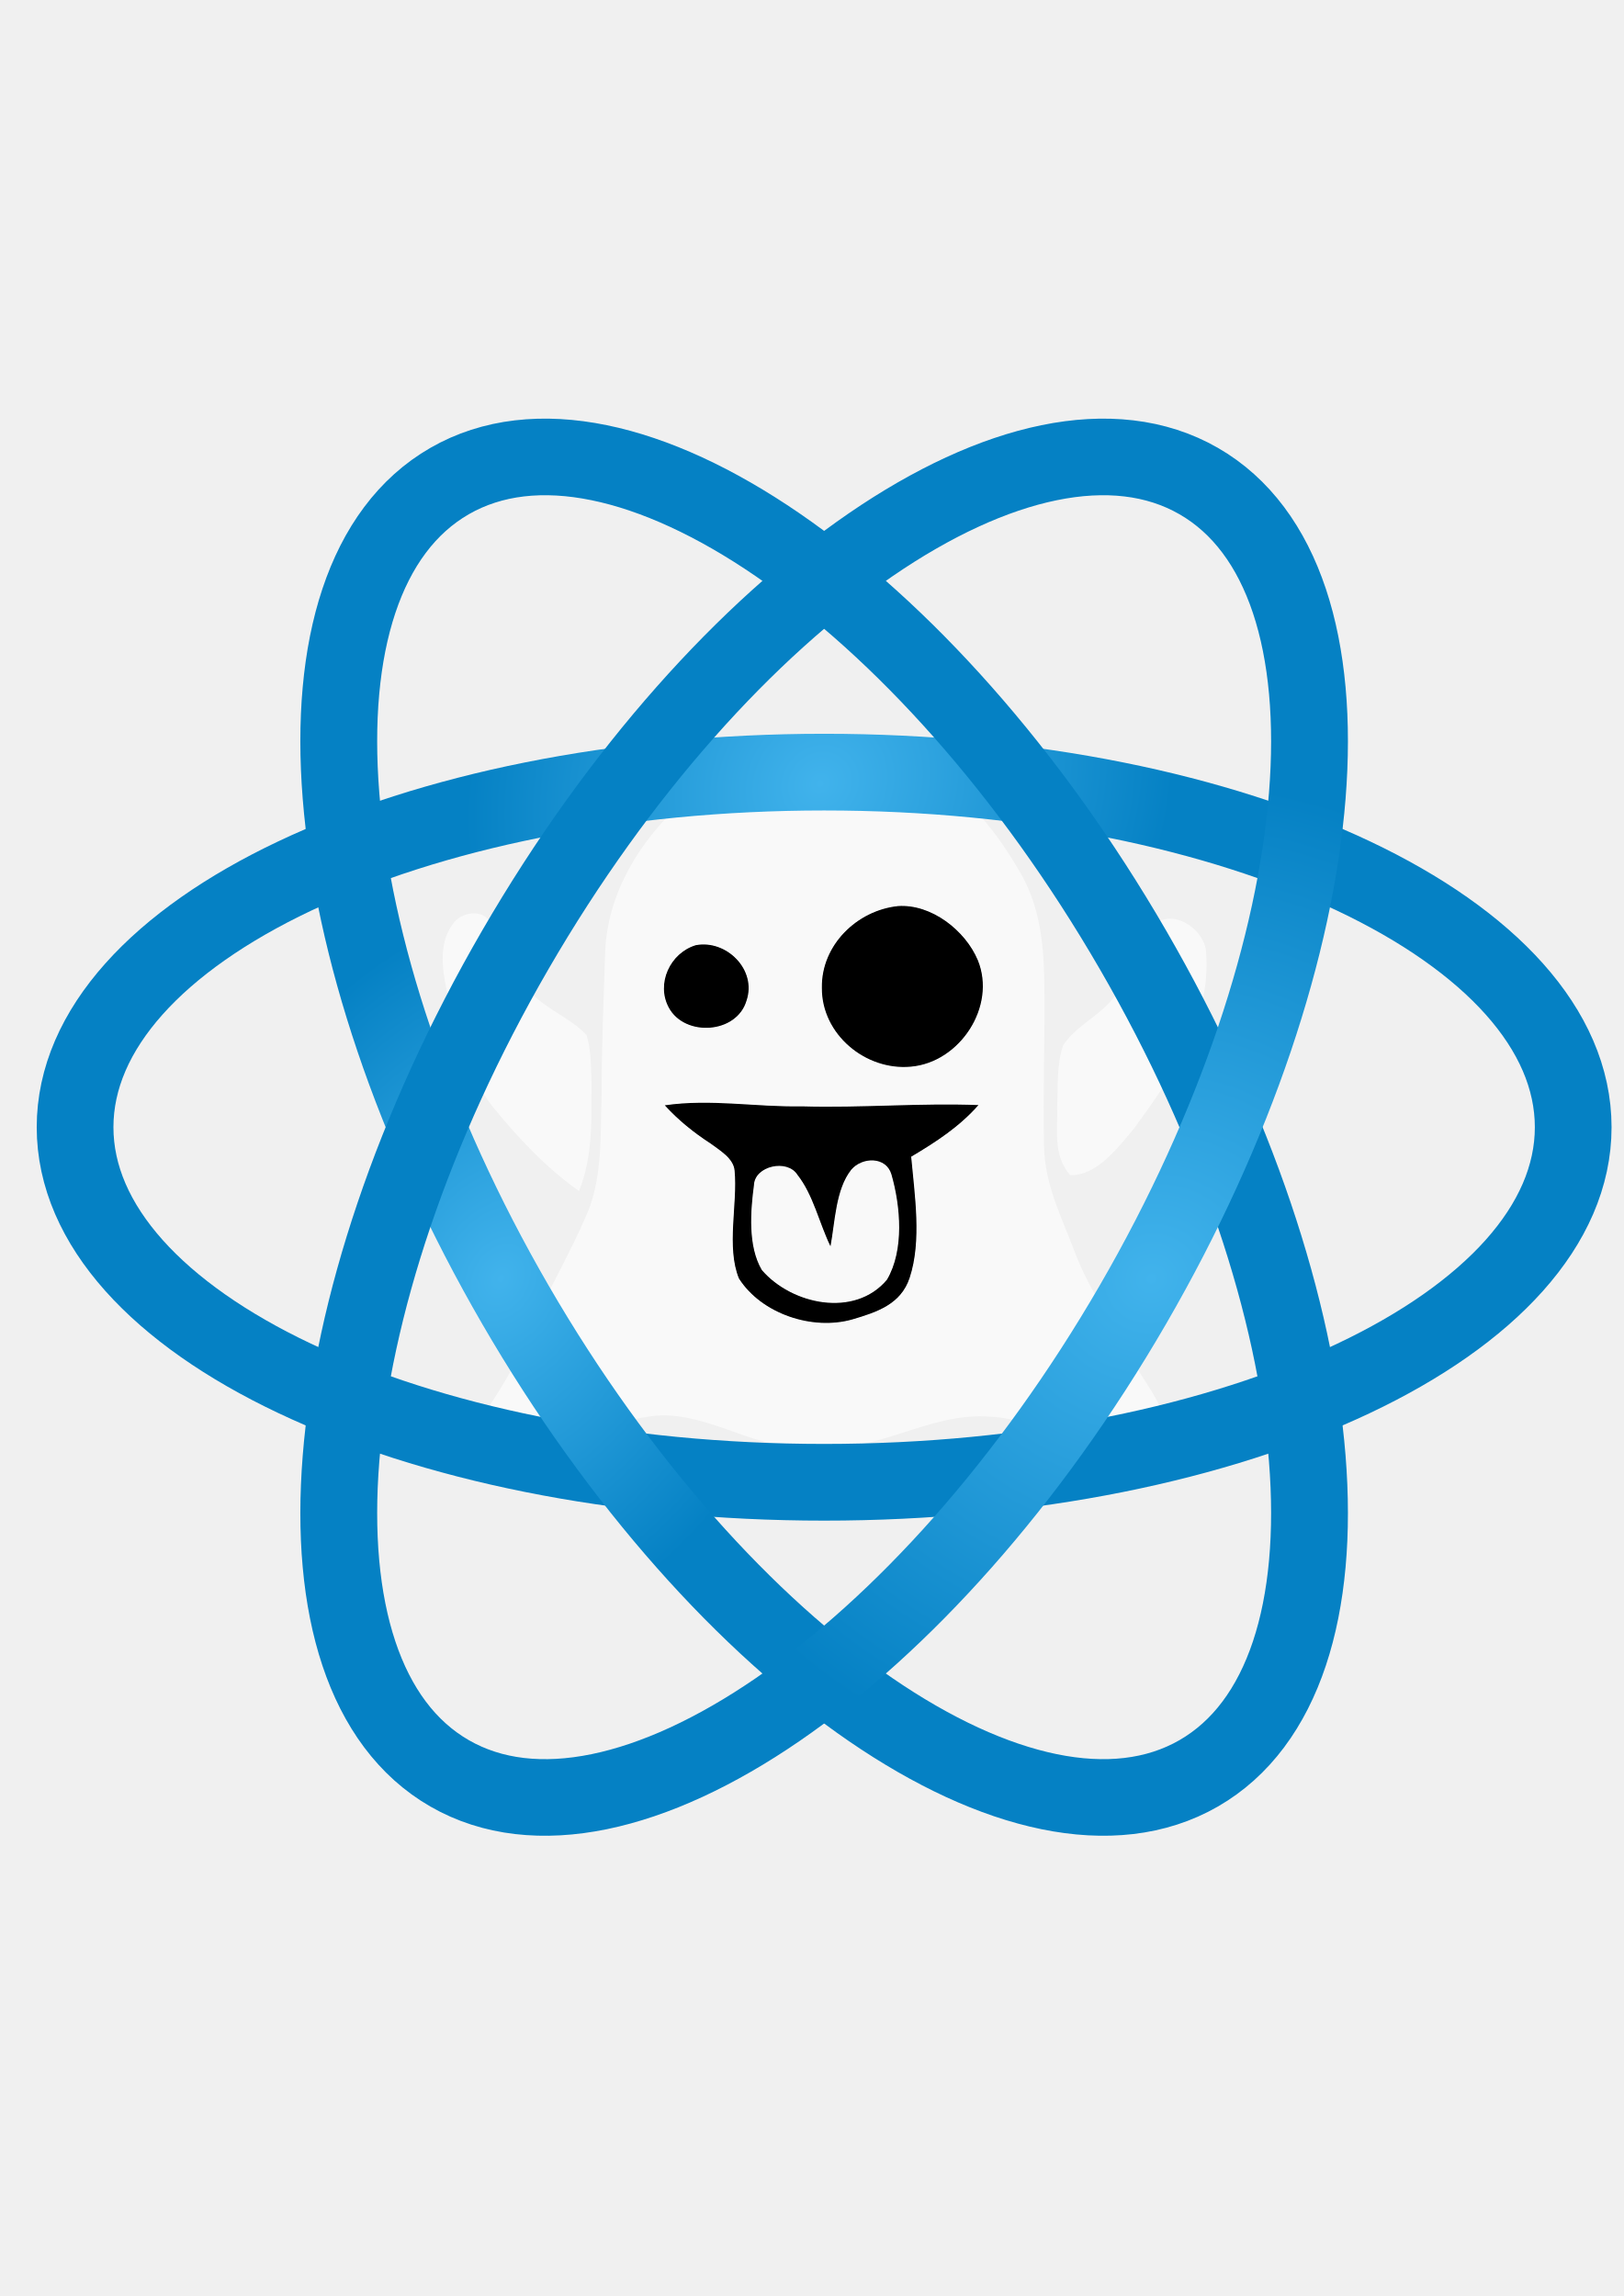
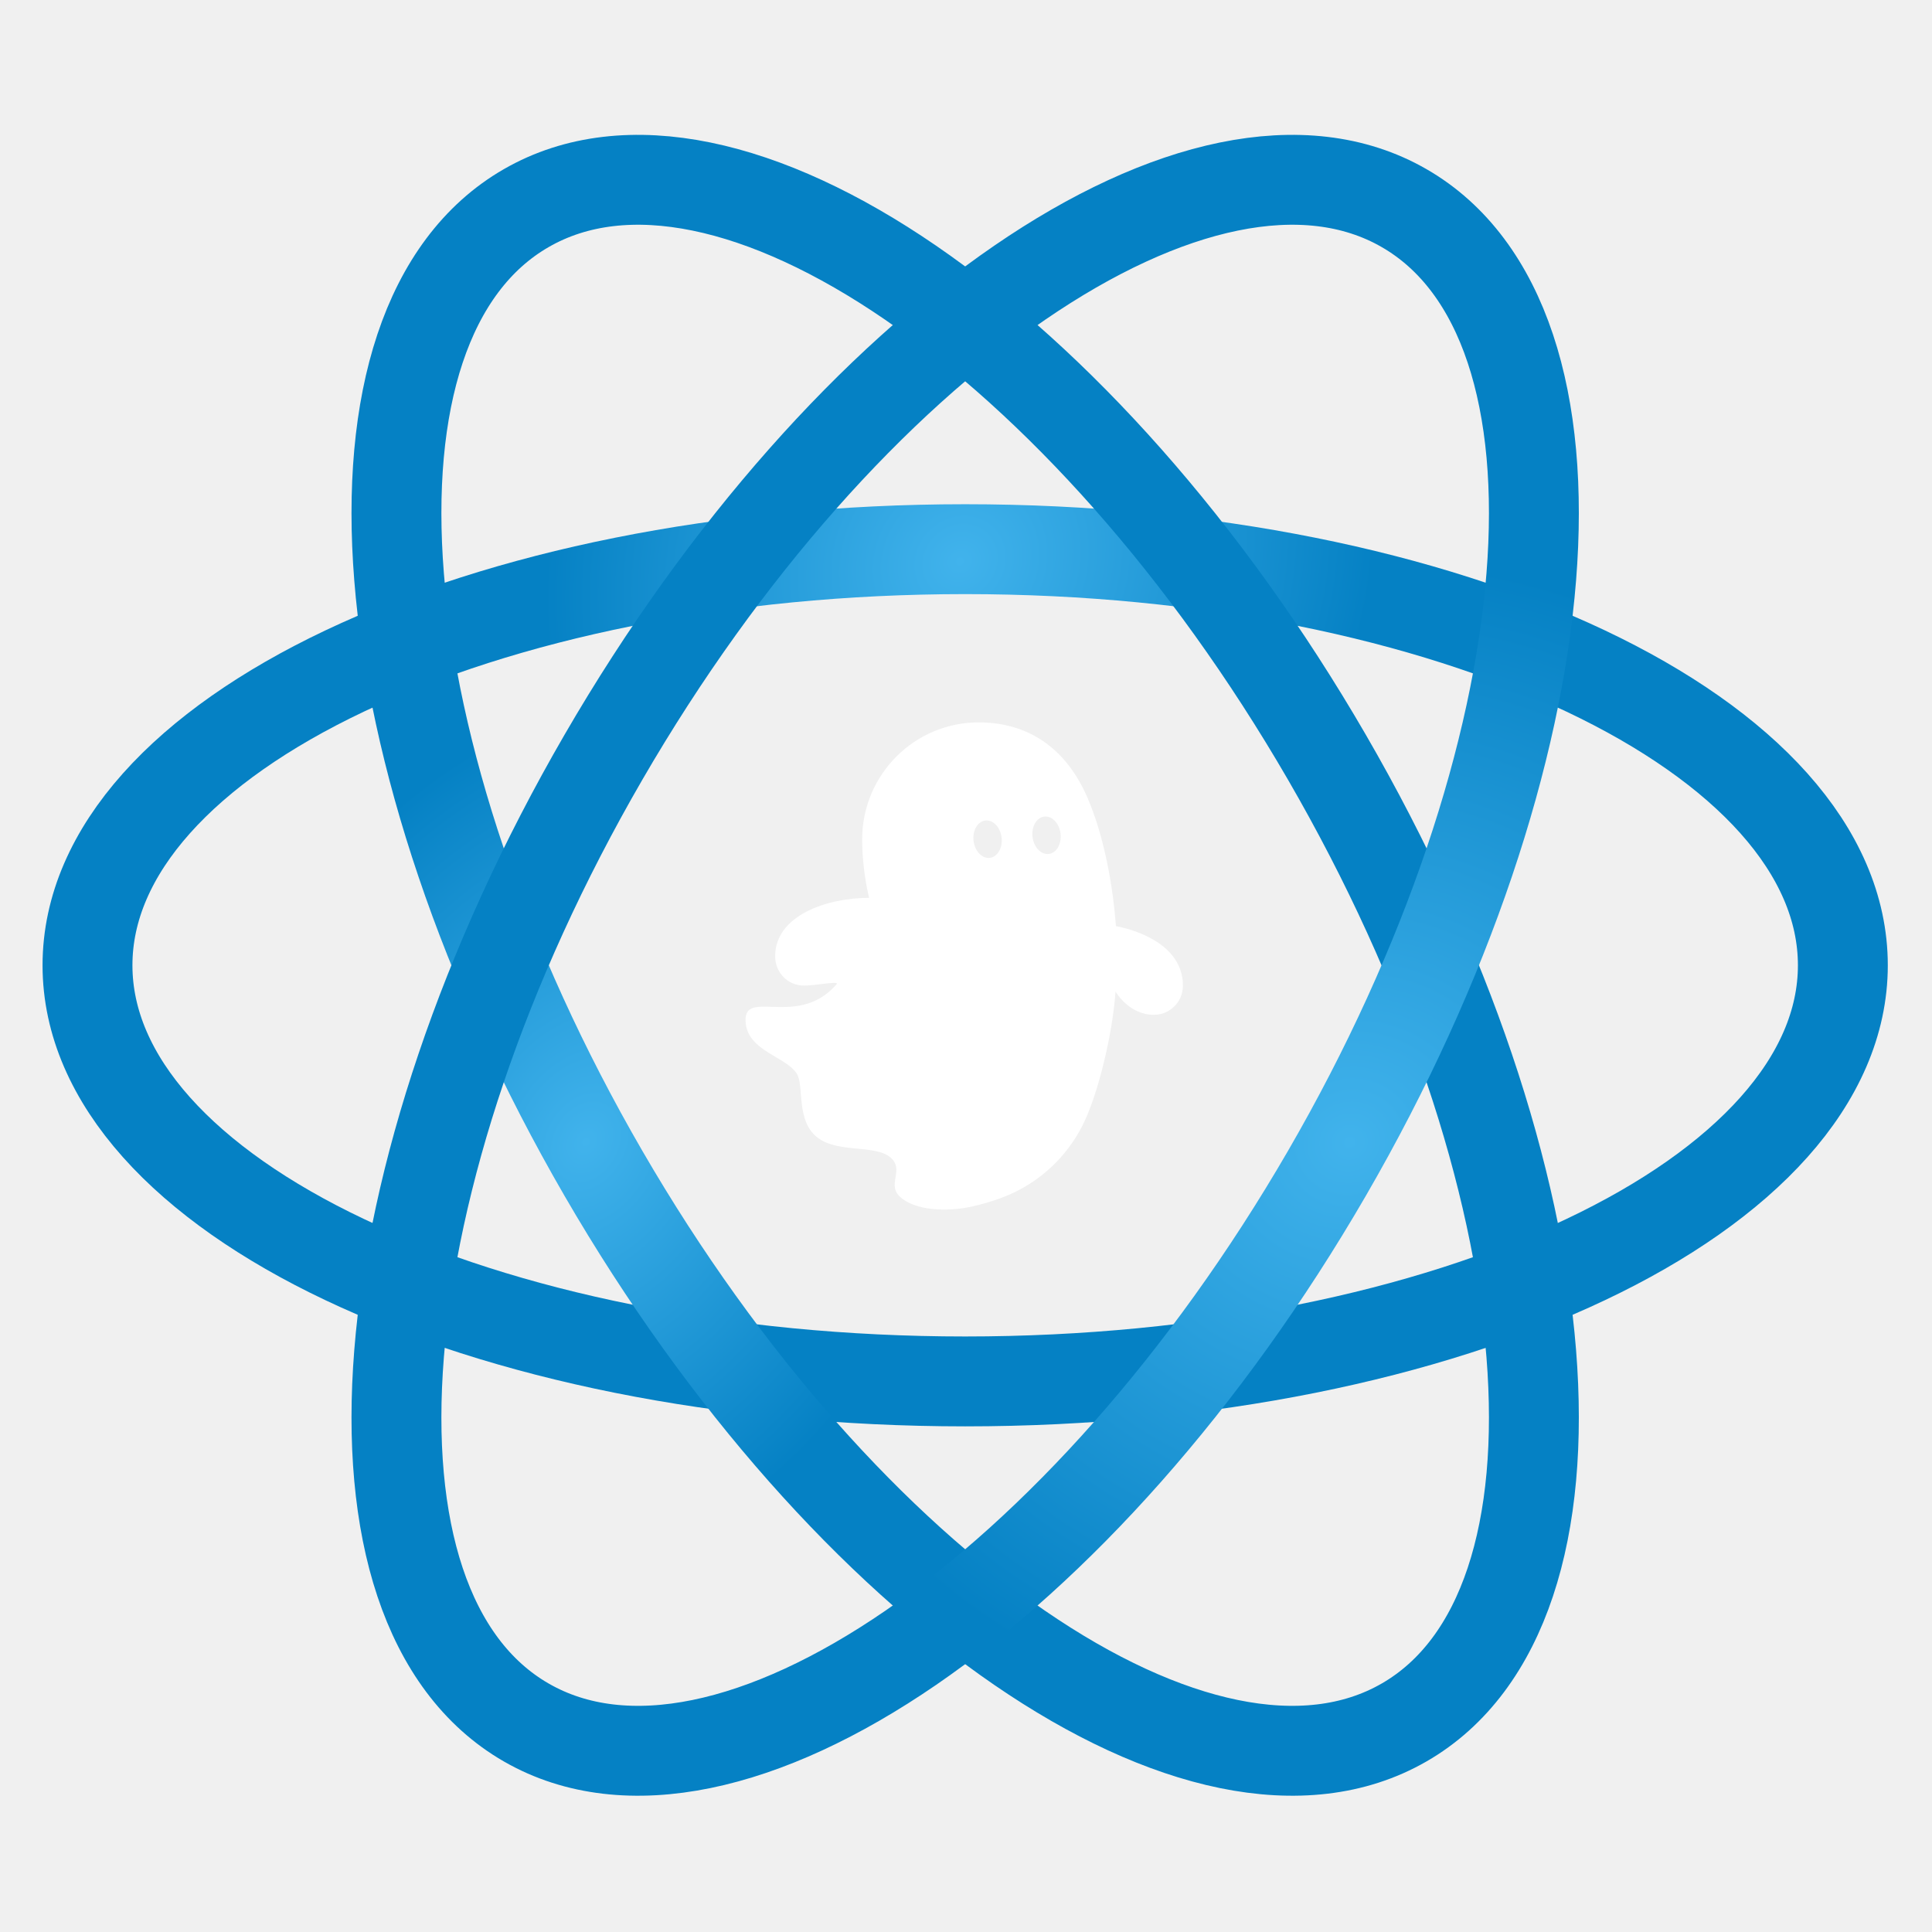
- <svg xmlns="http://www.w3.org/2000/svg" xmlns:xlink="http://www.w3.org/1999/xlink" width="210mm" height="297mm" viewBox="0 0 210 297" version="1.1" id="svg156">
-   <defs id="defs150">
-     <radialGradient xlink:href="#linearGradient3987" id="radialGradient3800" cx="505.655" cy="726.392" fx="505.655" fy="726.392" r="146.047" gradientTransform="matrix(-0.250883,0.354648,-0.3784097,-0.2655662,470.8491,-198.2029)" gradientUnits="userSpaceOnUse" />
-     <linearGradient id="linearGradient3987">
-       <stop style="stop-color:#41b3ec;stop-opacity:1;" offset="0" id="stop4032" />
-       <stop style="stop-color:#0581c4;stop-opacity:1;" offset="1" id="stop3991" />
-     </linearGradient>
-     <radialGradient xlink:href="#linearGradient3987" id="radialGradient3796" cx="529.58" cy="728.158" fx="529.58" fy="728.158" r="146.047" gradientTransform="matrix(-0.230409,0.1462953,-0.1902279,-0.2995288,84.86858,113.7533)" gradientUnits="userSpaceOnUse" />
-     <radialGradient xlink:href="#linearGradient3987" id="radialGradient3786" cx="523.184" cy="732.085" fx="523.184" fy="732.085" r="146.047" gradientTransform="matrix(-0.2356424,0.2283277,-0.2071458,-0.2137819,380.9929,138.4086)" gradientUnits="userSpaceOnUse" />
-     <filter style="color-interpolation-filters:sRGB;" id="filter73">
-       <feColorMatrix type="hueRotate" values="180" result="color1" id="feColorMatrix69" />
-       <feColorMatrix values="-1 0 0 0 1 0 -1 0 0 1 0 0 -1 0 1 0.21 0.72 0.07 0.61 0 " result="color2" id="feColorMatrix71" />
-     </filter>
+ <svg xmlns="http://www.w3.org/2000/svg" width="32px" height="32px" viewBox="0 0 771 806" fill="none">
+   <path fill-rule="evenodd" clip-rule="evenodd" d="M342.184 350.166C342.184 323.217 363.97 301.328 390.844 301.369C412.445 301.402 427.764 313.101 436.273 333.011C443.686 350.357 446.918 371.324 448.058 386.383C448.058 386.383 476 390.767 476 411.162C476 417.9 470.678 423.362 463.835 423.362C453.381 423.362 447.868 413.64 447.868 413.64C446.918 428.318 442.067 451.084 435.893 465.678C430.571 478.258 420.881 489.539 407.326 496.6C398.087 501.413 387.705 503.468 384.762 503.958C381.818 504.449 366.377 506.437 358.273 499.543C355.152 496.889 355.626 494.026 356.1 491.168C356.484 488.849 356.868 486.534 355.33 484.337C352.581 480.41 346.682 479.837 340.335 479.22C333.205 478.527 325.51 477.779 321.085 472.158C317.508 467.615 317.021 461.556 316.607 456.406C316.318 452.802 316.064 449.643 314.812 447.76C313.033 445.084 309.661 443.084 306.118 440.982C300.071 437.395 293.523 433.51 293.523 425.458C293.523 419.688 298.063 419.833 304.495 420.037C312.3 420.285 322.89 420.622 331.539 410.591C332.212 409.691 329.247 410.052 325.571 410.499C323.015 410.81 320.114 411.162 317.853 411.162C311.135 411.162 305.878 405.701 305.878 398.963C305.878 381.816 327.615 374.565 345.102 374.565C345.102 374.565 342.184 363.7 342.184 350.166ZM424.942 347.739C425.47 352.042 423.283 355.851 420.056 356.247C416.829 356.643 413.785 353.476 413.257 349.174C412.729 344.872 414.916 341.063 418.143 340.667C421.37 340.271 424.414 343.437 424.942 347.739ZM395.458 357.886C398.684 357.49 400.872 353.681 400.344 349.379C399.815 345.076 396.771 341.91 393.545 342.306C390.318 342.702 388.13 346.511 388.659 350.813C389.187 355.116 392.231 358.282 395.458 357.886Z" fill="white" />
+   <path d="M385.155 576.305C587.378 576.305 751.311 498.582 751.311 402.706C751.311 306.829 587.378 229.106 385.155 229.106C182.933 229.106 19 306.829 19 402.706C19 498.582 182.933 576.305 385.155 576.305Z" stroke="url(#paint0_radial_378_19)" stroke-width="37.5" />
+   <path d="M536.065 315.906C434.954 141.436 285.423 38.861 202.078 86.8C118.733 134.738 133.135 315.035 234.246 489.505C335.357 663.975 484.888 766.55 568.233 718.611C651.578 670.673 637.176 490.376 536.065 315.906Z" stroke="url(#paint1_radial_378_19)" stroke-width="37.5" />
+   <path d="M234.246 315.906C133.135 490.376 118.732 670.674 202.077 718.612C285.423 766.55 434.954 663.975 536.065 489.505C637.176 315.035 651.578 134.738 568.233 86.8C484.888 38.862 335.357 141.436 234.246 315.906Z" stroke="url(#paint2_radial_378_19)" stroke-width="37.5" />
+   <defs>
+     <radialGradient id="paint0_radial_378_19" cx="0" cy="0" r="1" gradientUnits="userSpaceOnUse" gradientTransform="translate(383.155 234.706) rotate(135.903) scale(181.117 164.315)">
+       <stop stop-color="#41B3EC" />
+       <stop offset="1" stop-color="#0581C4" />
+     </radialGradient>
+     <radialGradient id="paint1_radial_378_19" cx="0" cy="0" r="1" gradientUnits="userSpaceOnUse" gradientTransform="translate(227.156 476.706) rotate(27.5472) scale(150.877 195.572)">
+       <stop stop-color="#41B3EC" />
+       <stop offset="1" stop-color="#0581C4" />
+     </radialGradient>
+     <radialGradient id="paint2_radial_378_19" cx="0" cy="0" r="1" gradientUnits="userSpaceOnUse" gradientTransform="translate(545.155 476.705) rotate(-114.755) scale(239.424 255.575)">
+       <stop stop-color="#41B3EC" />
+       <stop offset="1" stop-color="#0581C4" />
+     </radialGradient>
  </defs>
-   <g id="layer1">
-     <g id="g31" style="filter:url(#filter73)">
-       <path id="path23" d="m 119.106,99.62 c 6.011,2.973 9.865,8.014 13.113,13.713 2.437,4.524 2.801,9.386 2.859,14.427 0.083,6.815 -0.217,13.636 -0.051,20.444 0.089,5.098 2.246,9.137 4.001,13.815 1.876,4.983 4.932,9.01 7.376,13.77 1.353,2.737 3.95,5.526 4.32,8.57 -1.155,1.582 -3.044,2.648 -4.952,2.993 -5.807,0.536 -11.862,-3.905 -17.739,-4.097 -7.217,-0.562 -13.304,3.88 -20.444,4.02 -3.86,0.096 -7.689,-0.262 -11.339,-1.595 -3.777,-1.308 -8.219,-3.139 -12.277,-2.444 -5.29,0.651 -10.133,4.218 -15.32,3.956 -2.814,-0.038 -4.83,-1.442 -7.083,-2.91 2.788,-3.752 5.117,-7.683 6.955,-11.983 2.297,-5.277 5.239,-10.184 7.478,-15.467 1.978,-4.83 1.627,-10.292 1.812,-15.435 -0.006,-6.043 0.255,-12.079 0.447,-18.115 0.268,-7.81 4.55,-14.644 10.216,-19.749 4.779,-4.045 10.426,-4.703 16.424,-5.437 4.907,-0.485 9.731,-0.983 14.204,1.525 z" style="fill:#000000;stroke-width:0.638" />
-       <path id="path25" d="m 116.133,117.205 c 4.313,-0.3 8.716,3.139 10.337,7 2.438,5.985 -2.329,13.228 -8.665,13.776 -5.864,0.542 -11.569,-4.192 -11.511,-10.216 -0.089,-5.494 4.524,-9.999 9.839,-10.56 z" style="fill:#ffffff;stroke-width:0.638" />
-       <path id="path27" d="m 63.459,119.451 c 1.768,2.942 2.412,6.043 4.894,8.633 2.106,2.431 5.36,3.522 7.504,5.8 0.6,1.889 0.561,4.033 0.644,6.004 -0.032,4.945 0.236,9.488 -1.608,14.178 -4.301,-3.031 -7.989,-6.974 -11.281,-11.052 -3.031,-3.924 -4.467,-9.354 -5.666,-14.102 -0.651,-3.018 -1.391,-6.668 0.6,-9.354 1.053,-1.608 3.982,-2.099 4.913,-0.108 z" style="fill:#000000;stroke-width:0.638" />
-       <path id="path29" d="m 156.001,123.318 c 0.6,8.691 -4.384,15.844 -9.24,22.537 -2.01,2.399 -4.888,6.298 -8.359,6.151 -2.252,-2.629 -1.576,-5.717 -1.672,-8.927 0.115,-2.559 -0.083,-5.468 0.791,-7.9 1.697,-2.552 4.932,-3.873 6.738,-6.432 2.125,-2.757 2.546,-7.351 5.334,-9.405 2.578,-1.665 6.349,1.117 6.406,3.975 z" style="fill:#000000;stroke-width:0.638" />
-       <path id="path31" d="m 89.984,122.265 c 3.943,-0.759 7.944,3.159 6.566,7.185 -1.27,4.294 -7.982,4.709 -10.05,0.9 -1.685,-3.114 0.172,-7.083 3.484,-8.085 z" style="fill:#ffffff;stroke-width:0.638" />
-       <path id="path33" d="m 103.773,143.112 c 7.593,0.223 15.206,-0.459 22.78,-0.166 -2.469,2.808 -5.513,4.792 -8.704,6.681 0.447,4.964 1.385,10.879 -0.198,15.671 -1.136,3.433 -4.243,4.441 -7.395,5.373 -5.169,1.487 -11.779,-0.715 -14.689,-5.29 -1.665,-4.097 -0.147,-9.622 -0.562,-13.968 -0.14,-1.595 -1.953,-2.623 -3.101,-3.49 -2.201,-1.429 -4.154,-2.999 -5.928,-4.945 5.992,-0.868 11.671,0.242 17.796,0.134 z" style="fill:#ffffff;stroke-width:0.638" />
-       <path id="path35" d="m 115.291,151.917 c 1.187,4.135 1.665,9.795 -0.574,13.61 -4.179,4.996 -12.353,3.222 -16.182,-1.244 -1.812,-3.056 -1.474,-7.58 -1.021,-10.982 0.096,-2.495 4.307,-3.414 5.615,-1.34 2.061,2.61 2.827,6.279 4.282,9.265 0.587,-3.101 0.657,-7.383 2.699,-9.929 1.404,-1.64 4.486,-1.729 5.181,0.619 z" style="fill:#000000;stroke-width:0.638" />
-     </g>
-     <ellipse style="fill:none;fill-opacity:0;stroke:url(#radialGradient3786);stroke-width:9.922;stroke-miterlimit:4;stroke-dasharray:none;stroke-opacity:1;marker-start:none" id="path3803" cx="106.589" cy="145.81" rx="96.879" ry="45.931" />
-     <ellipse transform="matrix(-0.5014154,-0.8652067,0.8668402,-0.498586,0,0)" id="path4023" style="fill:none;fill-opacity:0;stroke:url(#radialGradient3796);stroke-width:9.922;stroke-miterlimit:4;stroke-dasharray:none;stroke-opacity:1;marker-start:none" cx="-179.538" cy="19.111" rx="96.605" ry="46.062" />
-     <ellipse style="fill:none;fill-opacity:0;stroke:url(#radialGradient3800);stroke-width:9.922;stroke-miterlimit:4;stroke-dasharray:none;stroke-opacity:1;marker-start:none" id="path4029" transform="matrix(-0.5014153,0.8652067,-0.8668402,-0.498586,0,0)" cx="73.25" cy="-165.334" rx="96.605" ry="46.062" />
-   </g>
</svg>
